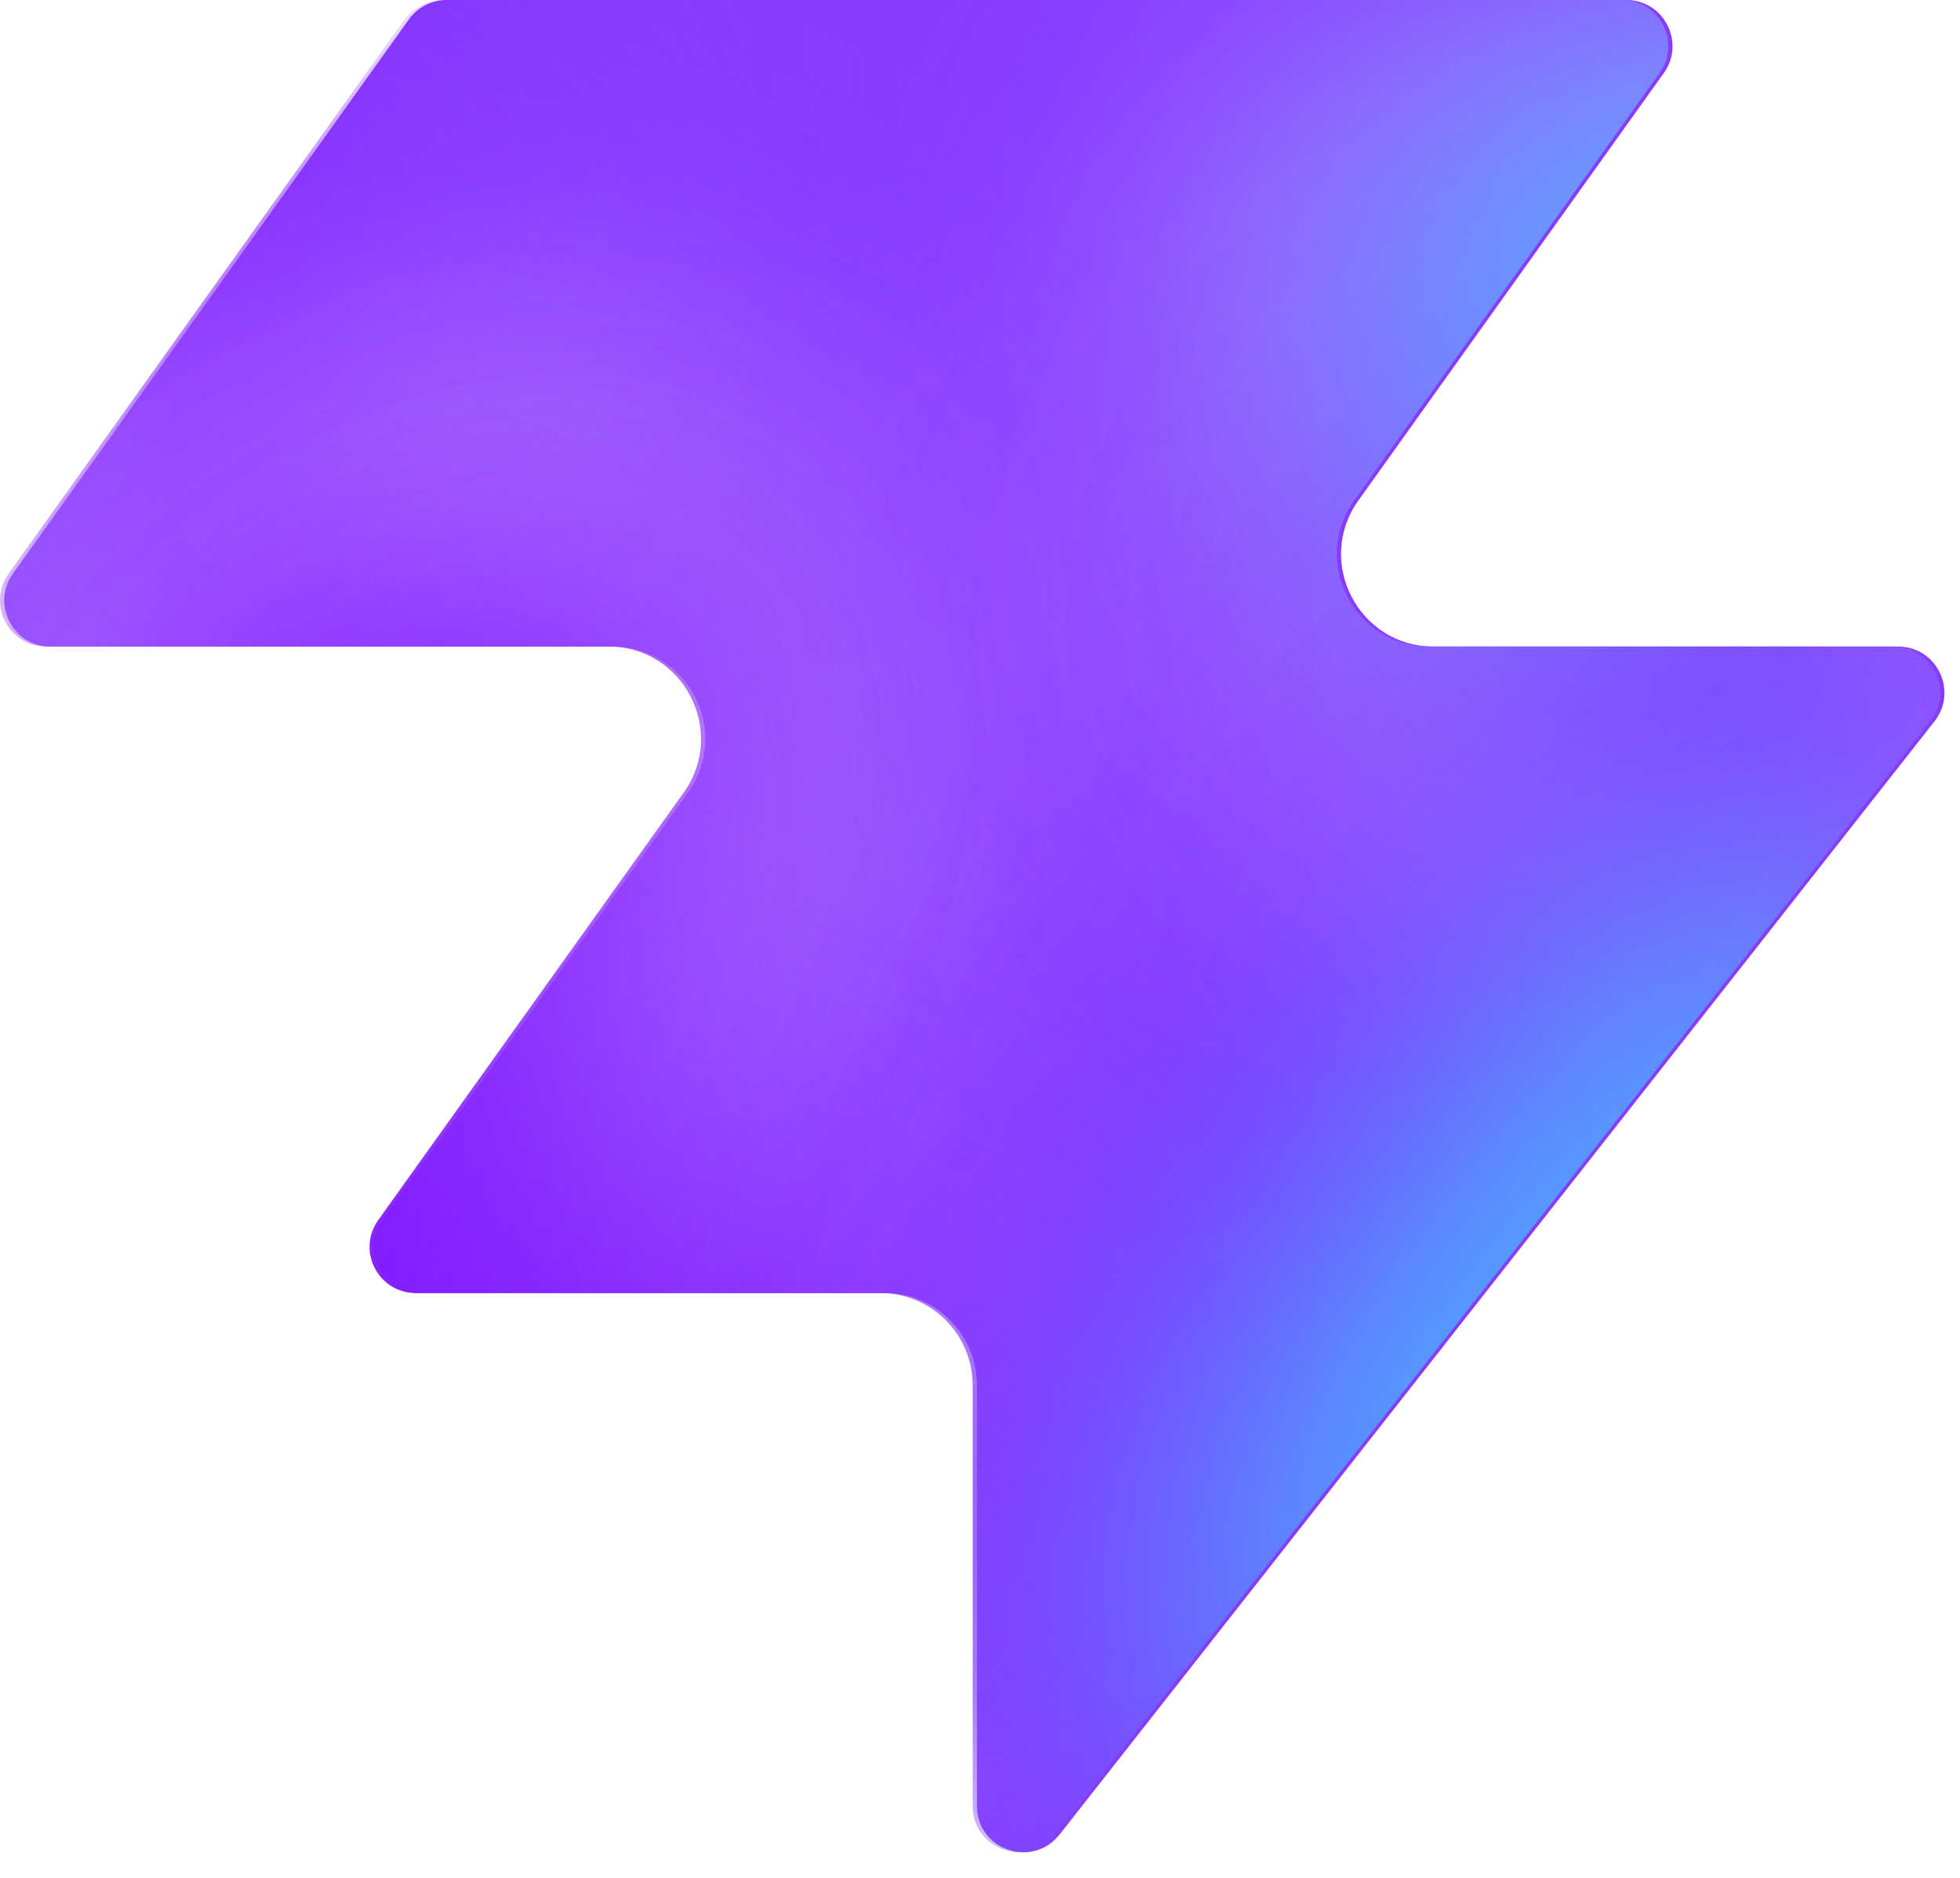
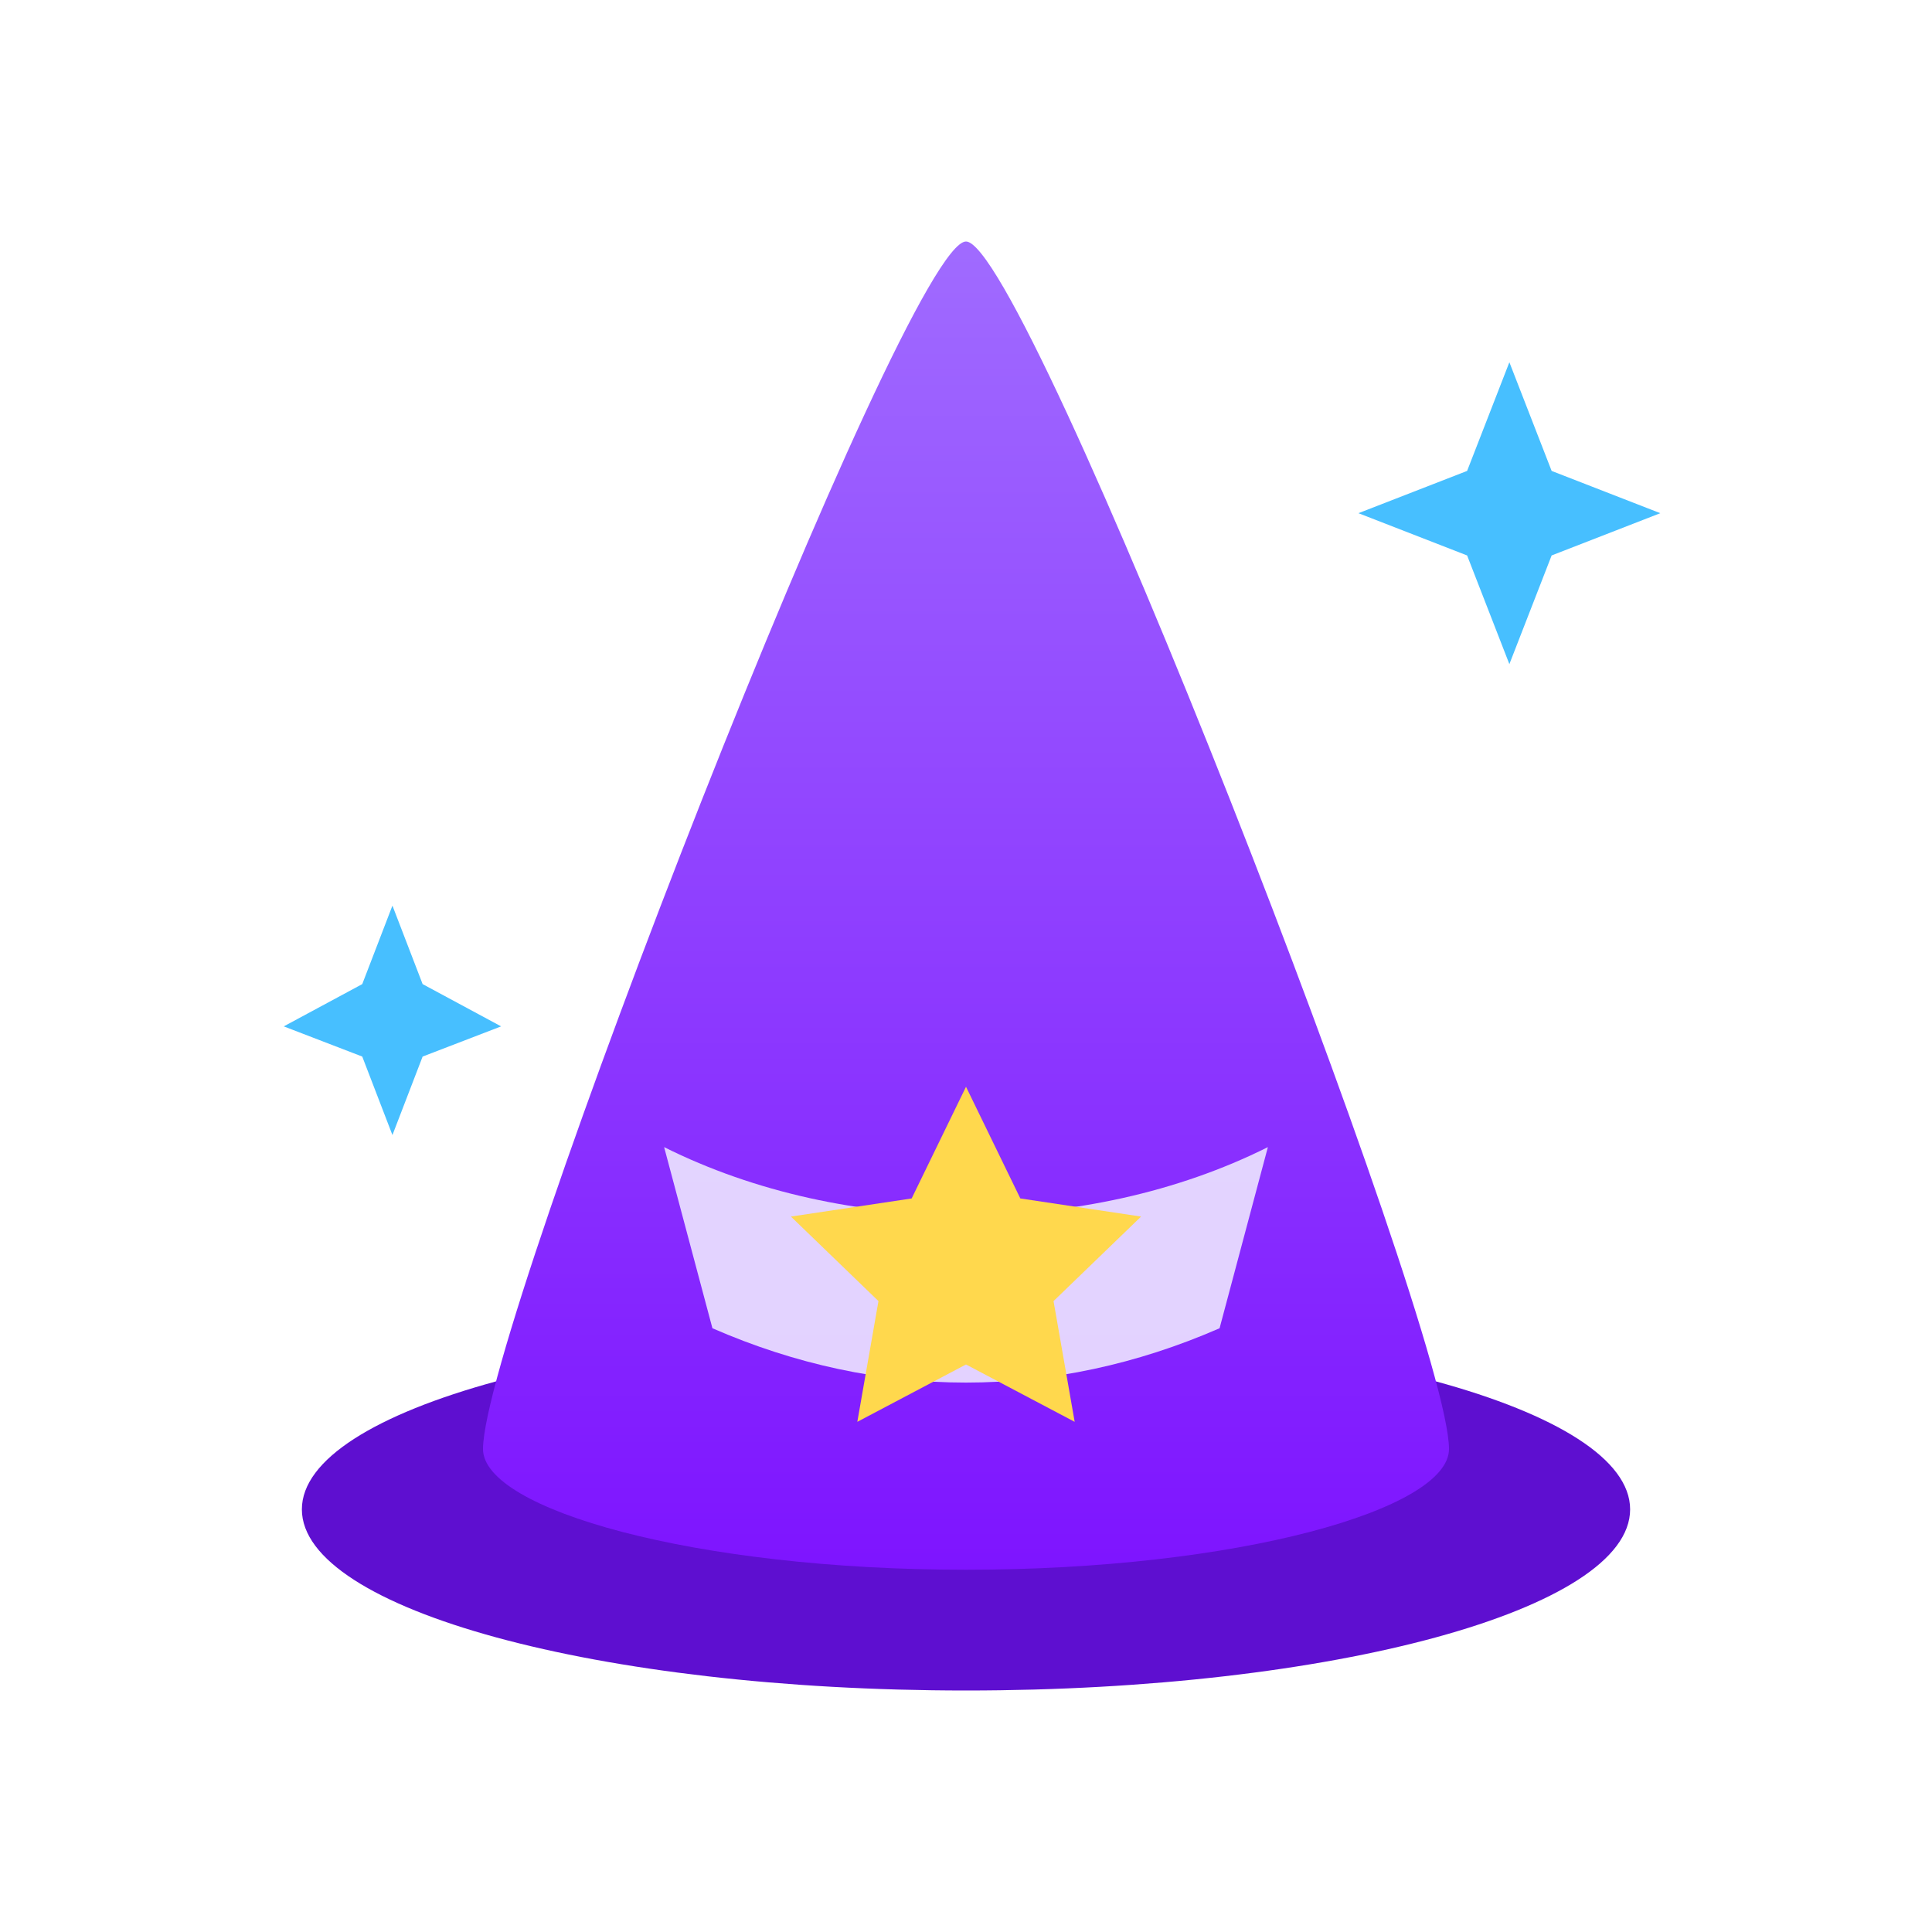
- <svg xmlns="http://www.w3.org/2000/svg" width="48" height="46" fill="none" viewBox="0 0 48 46">
-   <path fill="#863bff" d="M25.946 44.938c-.664.845-2.021.375-2.021-.698V33.937a2.26 2.26 0 0 0-2.262-2.262H10.287c-.92 0-1.456-1.04-.92-1.788l7.48-10.471c1.07-1.497 0-3.578-1.842-3.578H1.237c-.92 0-1.456-1.04-.92-1.788L10.013.474c.214-.297.556-.474.92-.474h28.894c.92 0 1.456 1.04.92 1.788l-7.48 10.471c-1.07 1.498 0 3.579 1.842 3.579h11.377c.943 0 1.473 1.088.89 1.83L25.947 44.94z" style="fill:#863bff;fill:color(display-p3 .525 .23 1);fill-opacity:1" />
-   <mask id="a" width="48" height="46" x="0" y="0" maskUnits="userSpaceOnUse" style="mask-type:alpha">
-     <path fill="#000" d="M25.842 44.938c-.664.844-2.021.375-2.021-.698V33.937a2.26 2.26 0 0 0-2.262-2.262H10.183c-.92 0-1.456-1.04-.92-1.788l7.48-10.471c1.07-1.498 0-3.579-1.842-3.579H1.133c-.92 0-1.456-1.04-.92-1.787L9.91.473c.214-.297.556-.474.92-.474h28.894c.92 0 1.456 1.04.92 1.788l-7.48 10.471c-1.07 1.498 0 3.578 1.842 3.578h11.377c.943 0 1.473 1.088.89 1.832L25.843 44.94z" style="fill:#000;fill-opacity:1" />
-   </mask>
-   <g mask="url(#a)">
-     <g filter="url(#b)">
-       <ellipse cx="5.508" cy="14.704" fill="#ede6ff" rx="5.508" ry="14.704" style="fill:#ede6ff;fill:color(display-p3 .927 .903 1);fill-opacity:1" transform="matrix(.00324 1 1 -.00324 -4.47 31.516)" />
-     </g>
-     <g filter="url(#c)">
-       <ellipse cx="10.399" cy="29.851" fill="#ede6ff" rx="10.399" ry="29.851" style="fill:#ede6ff;fill:color(display-p3 .927 .903 1);fill-opacity:1" transform="matrix(.00324 1 1 -.00324 -39.328 7.883)" />
-     </g>
-     <g filter="url(#d)">
-       <ellipse cx="5.508" cy="30.487" fill="#7e14ff" rx="5.508" ry="30.487" style="fill:#7e14ff;fill:color(display-p3 .492 .077 1);fill-opacity:1" transform="rotate(89.814 -25.913 -14.639)scale(1 -1)" />
-     </g>
-     <g filter="url(#e)">
-       <ellipse cx="5.508" cy="30.599" fill="#7e14ff" rx="5.508" ry="30.599" style="fill:#7e14ff;fill:color(display-p3 .492 .077 1);fill-opacity:1" transform="rotate(89.814 -32.644 -3.334)scale(1 -1)" />
-     </g>
-     <g filter="url(#f)">
-       <ellipse cx="5.508" cy="30.599" fill="#7e14ff" rx="5.508" ry="30.599" style="fill:#7e14ff;fill:color(display-p3 .492 .077 1);fill-opacity:1" transform="matrix(.00324 1 1 -.00324 -34.34 30.47)" />
-     </g>
-     <g filter="url(#g)">
-       <ellipse cx="14.072" cy="22.078" fill="#ede6ff" rx="14.072" ry="22.078" style="fill:#ede6ff;fill:color(display-p3 .927 .903 1);fill-opacity:1" transform="rotate(93.35 24.506 48.493)scale(-1 1)" />
-     </g>
-     <g filter="url(#h)">
-       <ellipse cx="3.47" cy="21.501" fill="#7e14ff" rx="3.47" ry="21.501" style="fill:#7e14ff;fill:color(display-p3 .492 .077 1);fill-opacity:1" transform="rotate(89.009 28.708 47.59)scale(-1 1)" />
-     </g>
-     <g filter="url(#i)">
-       <ellipse cx="3.47" cy="21.501" fill="#7e14ff" rx="3.47" ry="21.501" style="fill:#7e14ff;fill:color(display-p3 .492 .077 1);fill-opacity:1" transform="rotate(89.009 28.708 47.59)scale(-1 1)" />
-     </g>
-     <g filter="url(#j)">
-       <ellipse cx=".387" cy="8.972" fill="#7e14ff" rx="4.407" ry="29.108" style="fill:#7e14ff;fill:color(display-p3 .492 .077 1);fill-opacity:1" transform="rotate(39.51 .387 8.972)" />
-     </g>
-     <g filter="url(#k)">
-       <ellipse cx="47.523" cy="-6.092" fill="#7e14ff" rx="4.407" ry="29.108" style="fill:#7e14ff;fill:color(display-p3 .492 .077 1);fill-opacity:1" transform="rotate(37.892 47.523 -6.092)" />
-     </g>
-     <g filter="url(#l)">
-       <ellipse cx="41.412" cy="6.333" fill="#47bfff" rx="5.971" ry="9.665" style="fill:#47bfff;fill:color(display-p3 .28 .748 1);fill-opacity:1" transform="rotate(37.892 41.412 6.333)" />
-     </g>
-     <g filter="url(#m)">
-       <ellipse cx="-1.879" cy="38.332" fill="#7e14ff" rx="4.407" ry="29.108" style="fill:#7e14ff;fill:color(display-p3 .492 .077 1);fill-opacity:1" transform="rotate(37.892 -1.88 38.332)" />
-     </g>
-     <g filter="url(#n)">
-       <ellipse cx="-1.879" cy="38.332" fill="#7e14ff" rx="4.407" ry="29.108" style="fill:#7e14ff;fill:color(display-p3 .492 .077 1);fill-opacity:1" transform="rotate(37.892 -1.88 38.332)" />
-     </g>
-     <g filter="url(#o)">
-       <ellipse cx="35.651" cy="29.907" fill="#7e14ff" rx="4.407" ry="29.108" style="fill:#7e14ff;fill:color(display-p3 .492 .077 1);fill-opacity:1" transform="rotate(37.892 35.651 29.907)" />
-     </g>
-     <g filter="url(#p)">
-       <ellipse cx="38.418" cy="32.4" fill="#47bfff" rx="5.971" ry="15.297" style="fill:#47bfff;fill:color(display-p3 .28 .748 1);fill-opacity:1" transform="rotate(37.892 38.418 32.4)" />
-     </g>
+ <svg xmlns="http://www.w3.org/2000/svg" viewBox="0 0 64 64" width="64" height="64">
+   <defs>
+     <linearGradient id="hat" x1="0" y1="0" x2="0" y2="1">
+       <stop offset="0" stop-color="#a06bff" />
+       <stop offset="1" stop-color="#7e14ff" />
+     </linearGradient>
+   </defs>
+   <g fill="#47bfff">
+     <path d="M50 12l1.4 3.6L55 17l-3.6 1.4L50 22l-1.4-3.6L45 17l3.6-1.4z" />
+     <path d="M13 30l1 2.6L16.6 34 14 35l-1 2.6L12 35l-2.6-1L12 32.6z" />
  </g>
-   <defs>
-     <filter id="b" width="60.045" height="41.654" x="-19.77" y="16.149" color-interpolation-filters="sRGB" filterUnits="userSpaceOnUse">
-       <feFlood flood-opacity="0" result="BackgroundImageFix" />
-       <feBlend in="SourceGraphic" in2="BackgroundImageFix" result="shape" />
-       <feGaussianBlur result="effect1_foregroundBlur_2002_17158" stdDeviation="7.659" />
-     </filter>
-     <filter id="c" width="90.34" height="51.437" x="-54.613" y="-7.533" color-interpolation-filters="sRGB" filterUnits="userSpaceOnUse">
-       <feFlood flood-opacity="0" result="BackgroundImageFix" />
-       <feBlend in="SourceGraphic" in2="BackgroundImageFix" result="shape" />
-       <feGaussianBlur result="effect1_foregroundBlur_2002_17158" stdDeviation="7.659" />
-     </filter>
-     <filter id="d" width="79.355" height="29.4" x="-49.64" y="2.03" color-interpolation-filters="sRGB" filterUnits="userSpaceOnUse">
-       <feFlood flood-opacity="0" result="BackgroundImageFix" />
-       <feBlend in="SourceGraphic" in2="BackgroundImageFix" result="shape" />
-       <feGaussianBlur result="effect1_foregroundBlur_2002_17158" stdDeviation="4.596" />
-     </filter>
-     <filter id="e" width="79.579" height="29.4" x="-45.045" y="20.029" color-interpolation-filters="sRGB" filterUnits="userSpaceOnUse">
-       <feFlood flood-opacity="0" result="BackgroundImageFix" />
-       <feBlend in="SourceGraphic" in2="BackgroundImageFix" result="shape" />
-       <feGaussianBlur result="effect1_foregroundBlur_2002_17158" stdDeviation="4.596" />
-     </filter>
-     <filter id="f" width="79.579" height="29.4" x="-43.513" y="21.178" color-interpolation-filters="sRGB" filterUnits="userSpaceOnUse">
-       <feFlood flood-opacity="0" result="BackgroundImageFix" />
-       <feBlend in="SourceGraphic" in2="BackgroundImageFix" result="shape" />
-       <feGaussianBlur result="effect1_foregroundBlur_2002_17158" stdDeviation="4.596" />
-     </filter>
-     <filter id="g" width="74.749" height="58.852" x="15.756" y="-17.901" color-interpolation-filters="sRGB" filterUnits="userSpaceOnUse">
-       <feFlood flood-opacity="0" result="BackgroundImageFix" />
-       <feBlend in="SourceGraphic" in2="BackgroundImageFix" result="shape" />
-       <feGaussianBlur result="effect1_foregroundBlur_2002_17158" stdDeviation="7.659" />
-     </filter>
-     <filter id="h" width="61.377" height="25.362" x="23.548" y="2.284" color-interpolation-filters="sRGB" filterUnits="userSpaceOnUse">
-       <feFlood flood-opacity="0" result="BackgroundImageFix" />
-       <feBlend in="SourceGraphic" in2="BackgroundImageFix" result="shape" />
-       <feGaussianBlur result="effect1_foregroundBlur_2002_17158" stdDeviation="4.596" />
-     </filter>
-     <filter id="i" width="61.377" height="25.362" x="23.548" y="2.284" color-interpolation-filters="sRGB" filterUnits="userSpaceOnUse">
-       <feFlood flood-opacity="0" result="BackgroundImageFix" />
-       <feBlend in="SourceGraphic" in2="BackgroundImageFix" result="shape" />
-       <feGaussianBlur result="effect1_foregroundBlur_2002_17158" stdDeviation="4.596" />
-     </filter>
-     <filter id="j" width="56.045" height="63.649" x="-27.636" y="-22.853" color-interpolation-filters="sRGB" filterUnits="userSpaceOnUse">
-       <feFlood flood-opacity="0" result="BackgroundImageFix" />
-       <feBlend in="SourceGraphic" in2="BackgroundImageFix" result="shape" />
-       <feGaussianBlur result="effect1_foregroundBlur_2002_17158" stdDeviation="4.596" />
-     </filter>
-     <filter id="k" width="54.814" height="64.646" x="20.116" y="-38.415" color-interpolation-filters="sRGB" filterUnits="userSpaceOnUse">
-       <feFlood flood-opacity="0" result="BackgroundImageFix" />
-       <feBlend in="SourceGraphic" in2="BackgroundImageFix" result="shape" />
-       <feGaussianBlur result="effect1_foregroundBlur_2002_17158" stdDeviation="4.596" />
-     </filter>
-     <filter id="l" width="33.541" height="35.313" x="24.641" y="-11.323" color-interpolation-filters="sRGB" filterUnits="userSpaceOnUse">
-       <feFlood flood-opacity="0" result="BackgroundImageFix" />
-       <feBlend in="SourceGraphic" in2="BackgroundImageFix" result="shape" />
-       <feGaussianBlur result="effect1_foregroundBlur_2002_17158" stdDeviation="4.596" />
-     </filter>
-     <filter id="m" width="54.814" height="64.646" x="-29.286" y="6.009" color-interpolation-filters="sRGB" filterUnits="userSpaceOnUse">
-       <feFlood flood-opacity="0" result="BackgroundImageFix" />
-       <feBlend in="SourceGraphic" in2="BackgroundImageFix" result="shape" />
-       <feGaussianBlur result="effect1_foregroundBlur_2002_17158" stdDeviation="4.596" />
-     </filter>
-     <filter id="n" width="54.814" height="64.646" x="-29.286" y="6.009" color-interpolation-filters="sRGB" filterUnits="userSpaceOnUse">
-       <feFlood flood-opacity="0" result="BackgroundImageFix" />
-       <feBlend in="SourceGraphic" in2="BackgroundImageFix" result="shape" />
-       <feGaussianBlur result="effect1_foregroundBlur_2002_17158" stdDeviation="4.596" />
-     </filter>
-     <filter id="o" width="54.814" height="64.646" x="8.244" y="-2.416" color-interpolation-filters="sRGB" filterUnits="userSpaceOnUse">
-       <feFlood flood-opacity="0" result="BackgroundImageFix" />
-       <feBlend in="SourceGraphic" in2="BackgroundImageFix" result="shape" />
-       <feGaussianBlur result="effect1_foregroundBlur_2002_17158" stdDeviation="4.596" />
-     </filter>
-     <filter id="p" width="39.409" height="43.623" x="18.713" y="10.588" color-interpolation-filters="sRGB" filterUnits="userSpaceOnUse">
-       <feFlood flood-opacity="0" result="BackgroundImageFix" />
-       <feBlend in="SourceGraphic" in2="BackgroundImageFix" result="shape" />
-       <feGaussianBlur result="effect1_foregroundBlur_2002_17158" stdDeviation="4.596" />
-     </filter>
-   </defs>
+   <ellipse cx="32" cy="50" rx="22" ry="6" fill="#5e0fd0" />
+   <path d="M32 8C30 8 16 44 16 48c0 2 7 4 16 4s16-2 16-4C48 44 34 8 32 8z" fill="url(#hat)" />
+   <path d="M22 38c6 3 14 3 20 0l-1.6 6c-5.5 2.4-11.3 2.4-16.8 0z" fill="#ede6ff" opacity="0.9" />
+   <path d="M32 36l1.8 3.7 4 .6-2.9 2.8.7 4-3.6-1.9-3.6 1.9.7-4-2.9-2.8 4-.6z" fill="#ffd84d" />
</svg>
